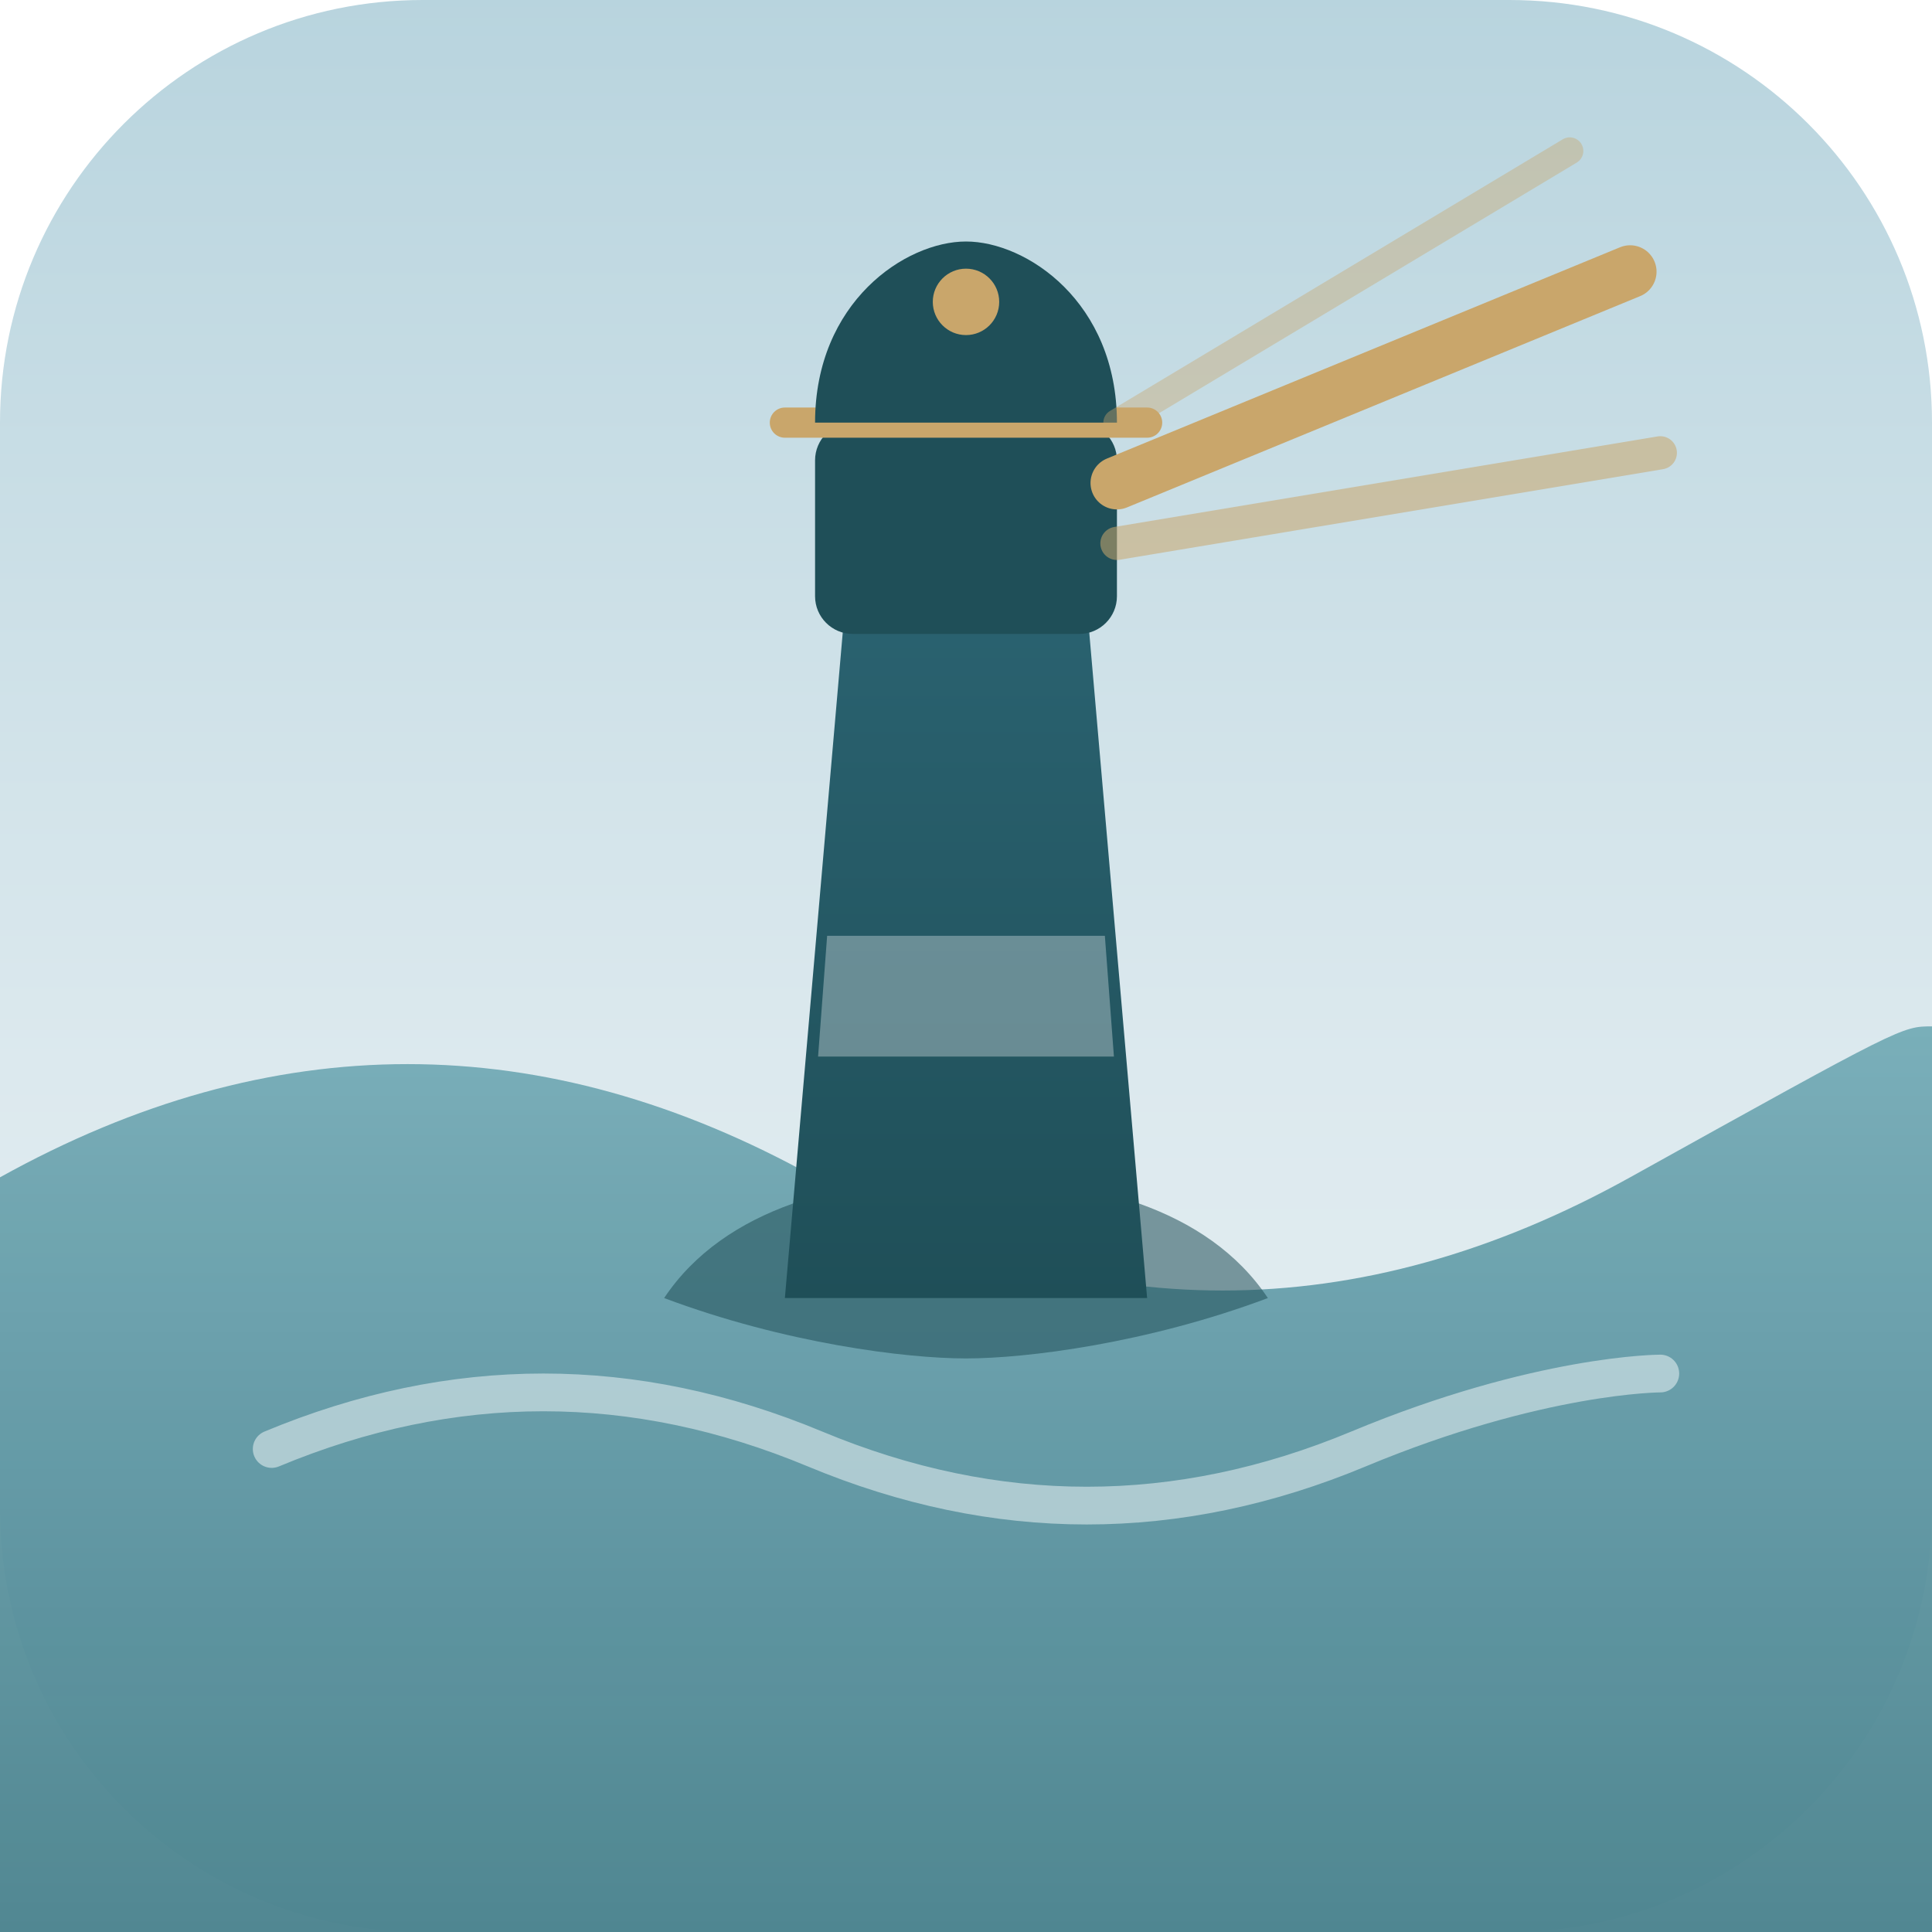
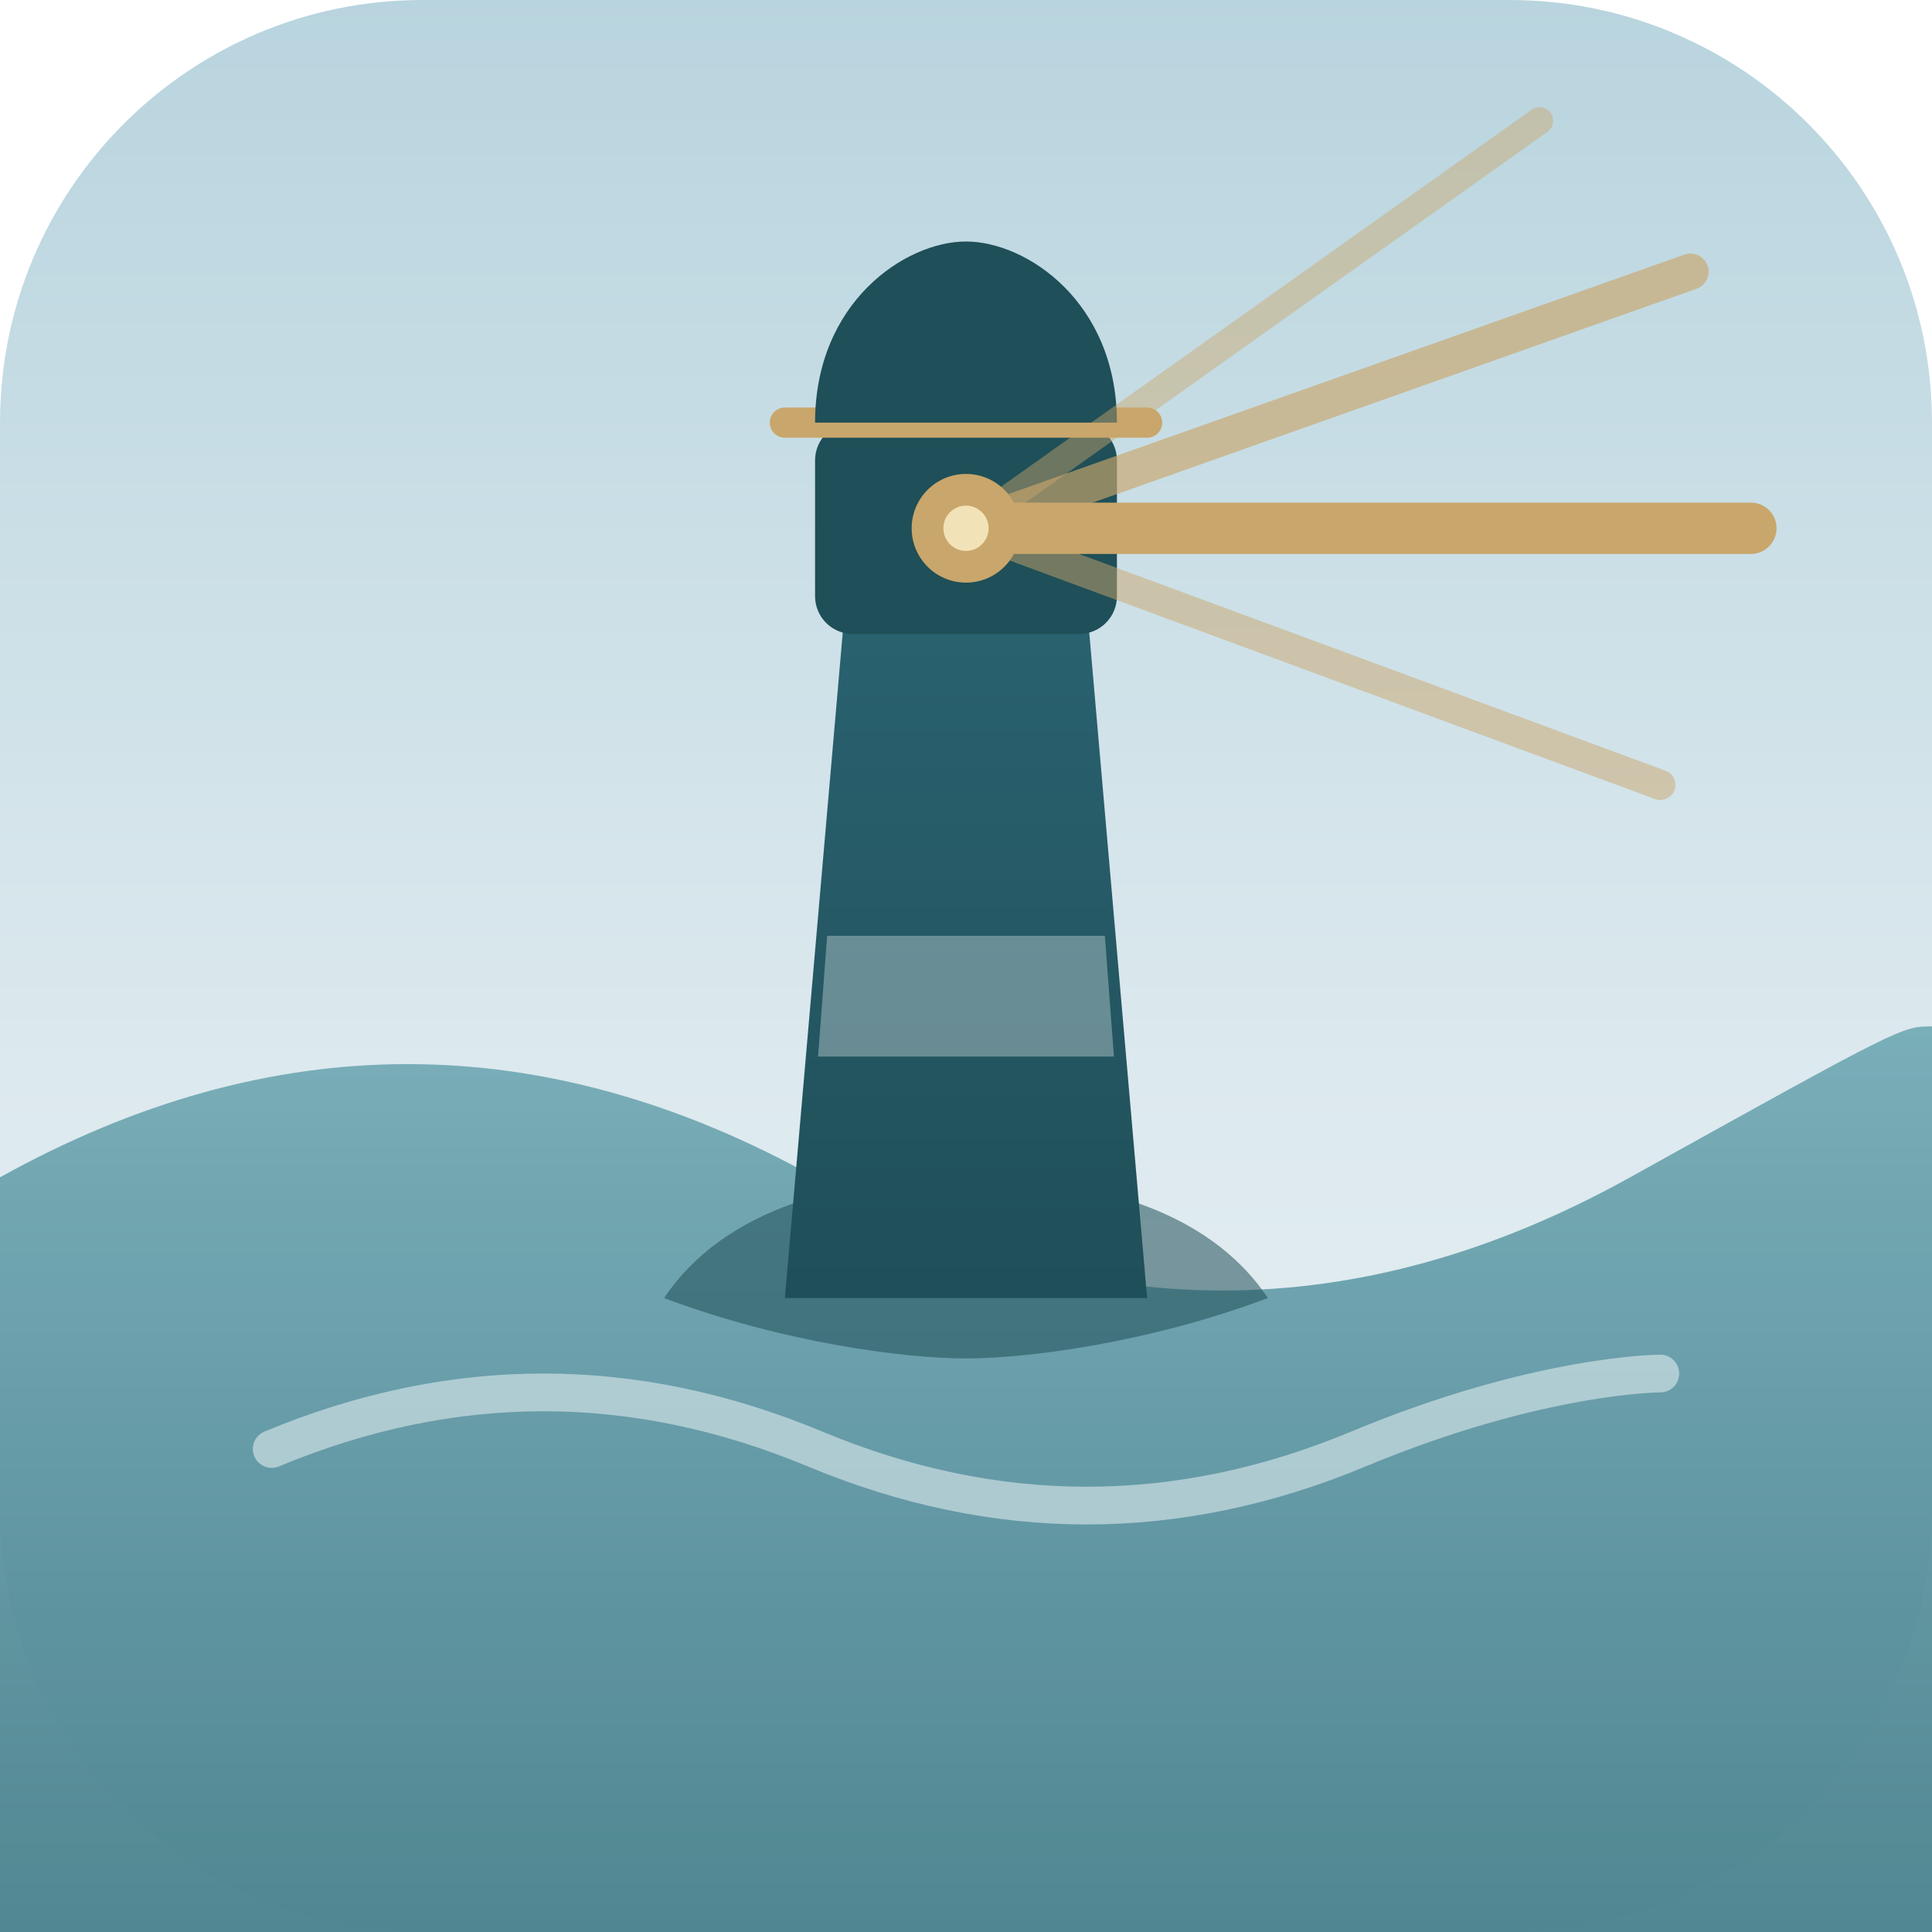
<svg xmlns="http://www.w3.org/2000/svg" viewBox="0 0 128 128" fill="none">
  <defs>
    <linearGradient id="sky" x1="0" y1="0" x2="0" y2="1">
      <stop offset="0%" stop-color="#B8D4DE" />
      <stop offset="55%" stop-color="#DCE9EE" />
      <stop offset="100%" stop-color="#EAF2F4" />
    </linearGradient>
    <linearGradient id="water" x1="0" y1="0" x2="0" y2="1">
      <stop offset="0%" stop-color="#6FA8B4" />
      <stop offset="100%" stop-color="#3E7A86" />
    </linearGradient>
    <linearGradient id="tower" x1="0" y1="0" x2="0" y2="1">
      <stop offset="0%" stop-color="#2A6270" />
      <stop offset="100%" stop-color="#1F4F58" />
    </linearGradient>
  </defs>
  <rect width="128" height="128" rx="28" fill="url(#sky)" />
  <path d="M0 78c18-10 36-10 54 0s36 10 54 0 18-10 20-10v60H0V78z" fill="url(#water)" opacity=".9" />
  <path d="M44 86c4-6 12-8 20-8s16 2 20 8c-8 3-16 4-20 4s-12-1-20-4z" fill="#1F4F58" opacity=".55" />
  <path d="M52 86L56 40h16l4 46H52z" fill="url(#tower)" />
  <path d="M54.8 62h18.4l.6 8H54.2l.6-8z" fill="#EAF2F4" opacity=".35" />
  <rect x="54" y="28" width="20" height="14" rx="2.5" fill="#1F4F58" />
  <path d="M52 28h24" stroke="#C9A66B" stroke-width="2" stroke-linecap="round" />
  <path d="M54 28c0-8 6-12 10-12s10 4 10 12H54z" fill="#1F4F58" />
-   <circle cx="64" cy="20" r="2.2" fill="#C9A66B" />
-   <path d="M74 32L108 18" stroke="#C9A66B" stroke-width="3.5" stroke-linecap="round" />
-   <path d="M74 36L110 30" stroke="#C9A66B" stroke-width="2.2" stroke-linecap="round" opacity=".55" />
-   <path d="M74 28L104 10" stroke="#C9A66B" stroke-width="1.8" stroke-linecap="round" opacity=".4" />
+   <g stroke="#C9A66B" stroke-linecap="round">
+     <path d="M64 35L102 8" stroke-width="1.8" opacity=".45" />
+     <path d="M64 35L112 18" stroke-width="2.4" opacity=".65" />
+     <path d="M64 35L116 35" stroke-width="3.4" />
+     <path d="M64 35L110 52" stroke-width="2" opacity=".5" />
+   </g>
+   <circle cx="64" cy="35" r="3.6" fill="#C9A66B" />
+   <circle cx="64" cy="35" r="1.5" fill="#F2E2B8" />
  <path d="M18 96c12-5 24-5 36 0s24 5 36 0 20-5 20-5" stroke="#EAF2F4" stroke-width="2.5" stroke-linecap="round" opacity=".55" />
</svg>
